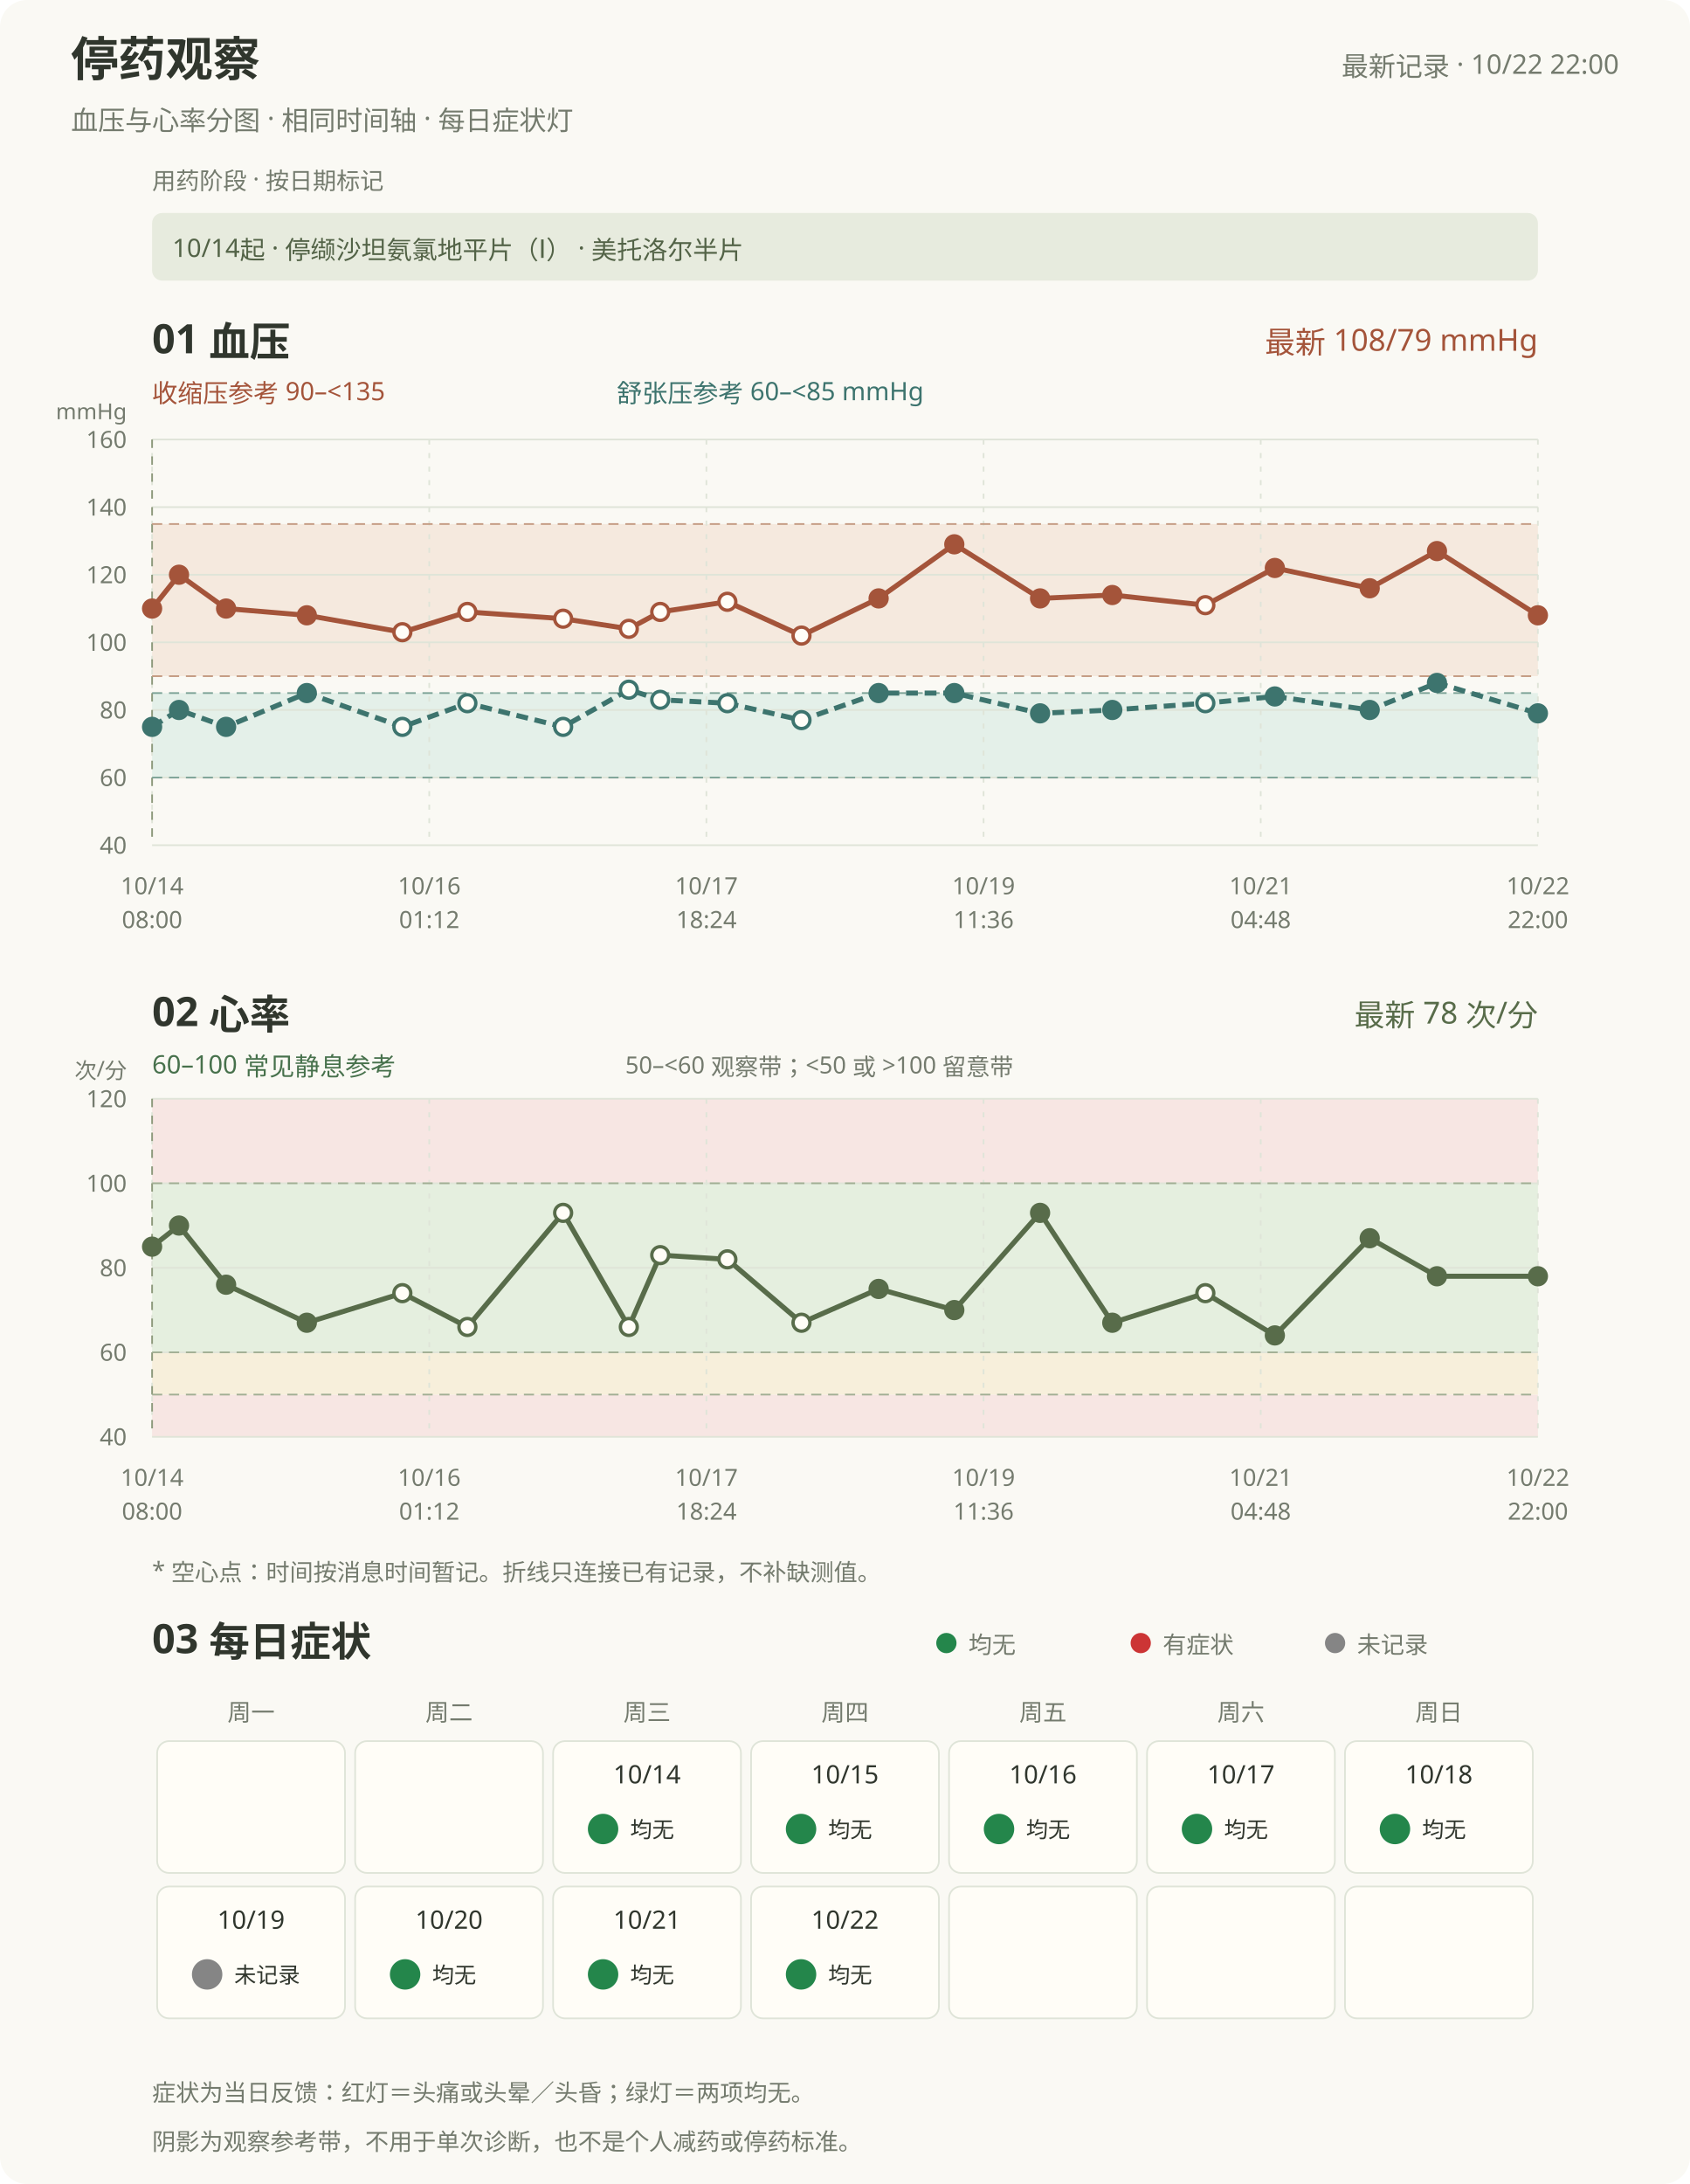
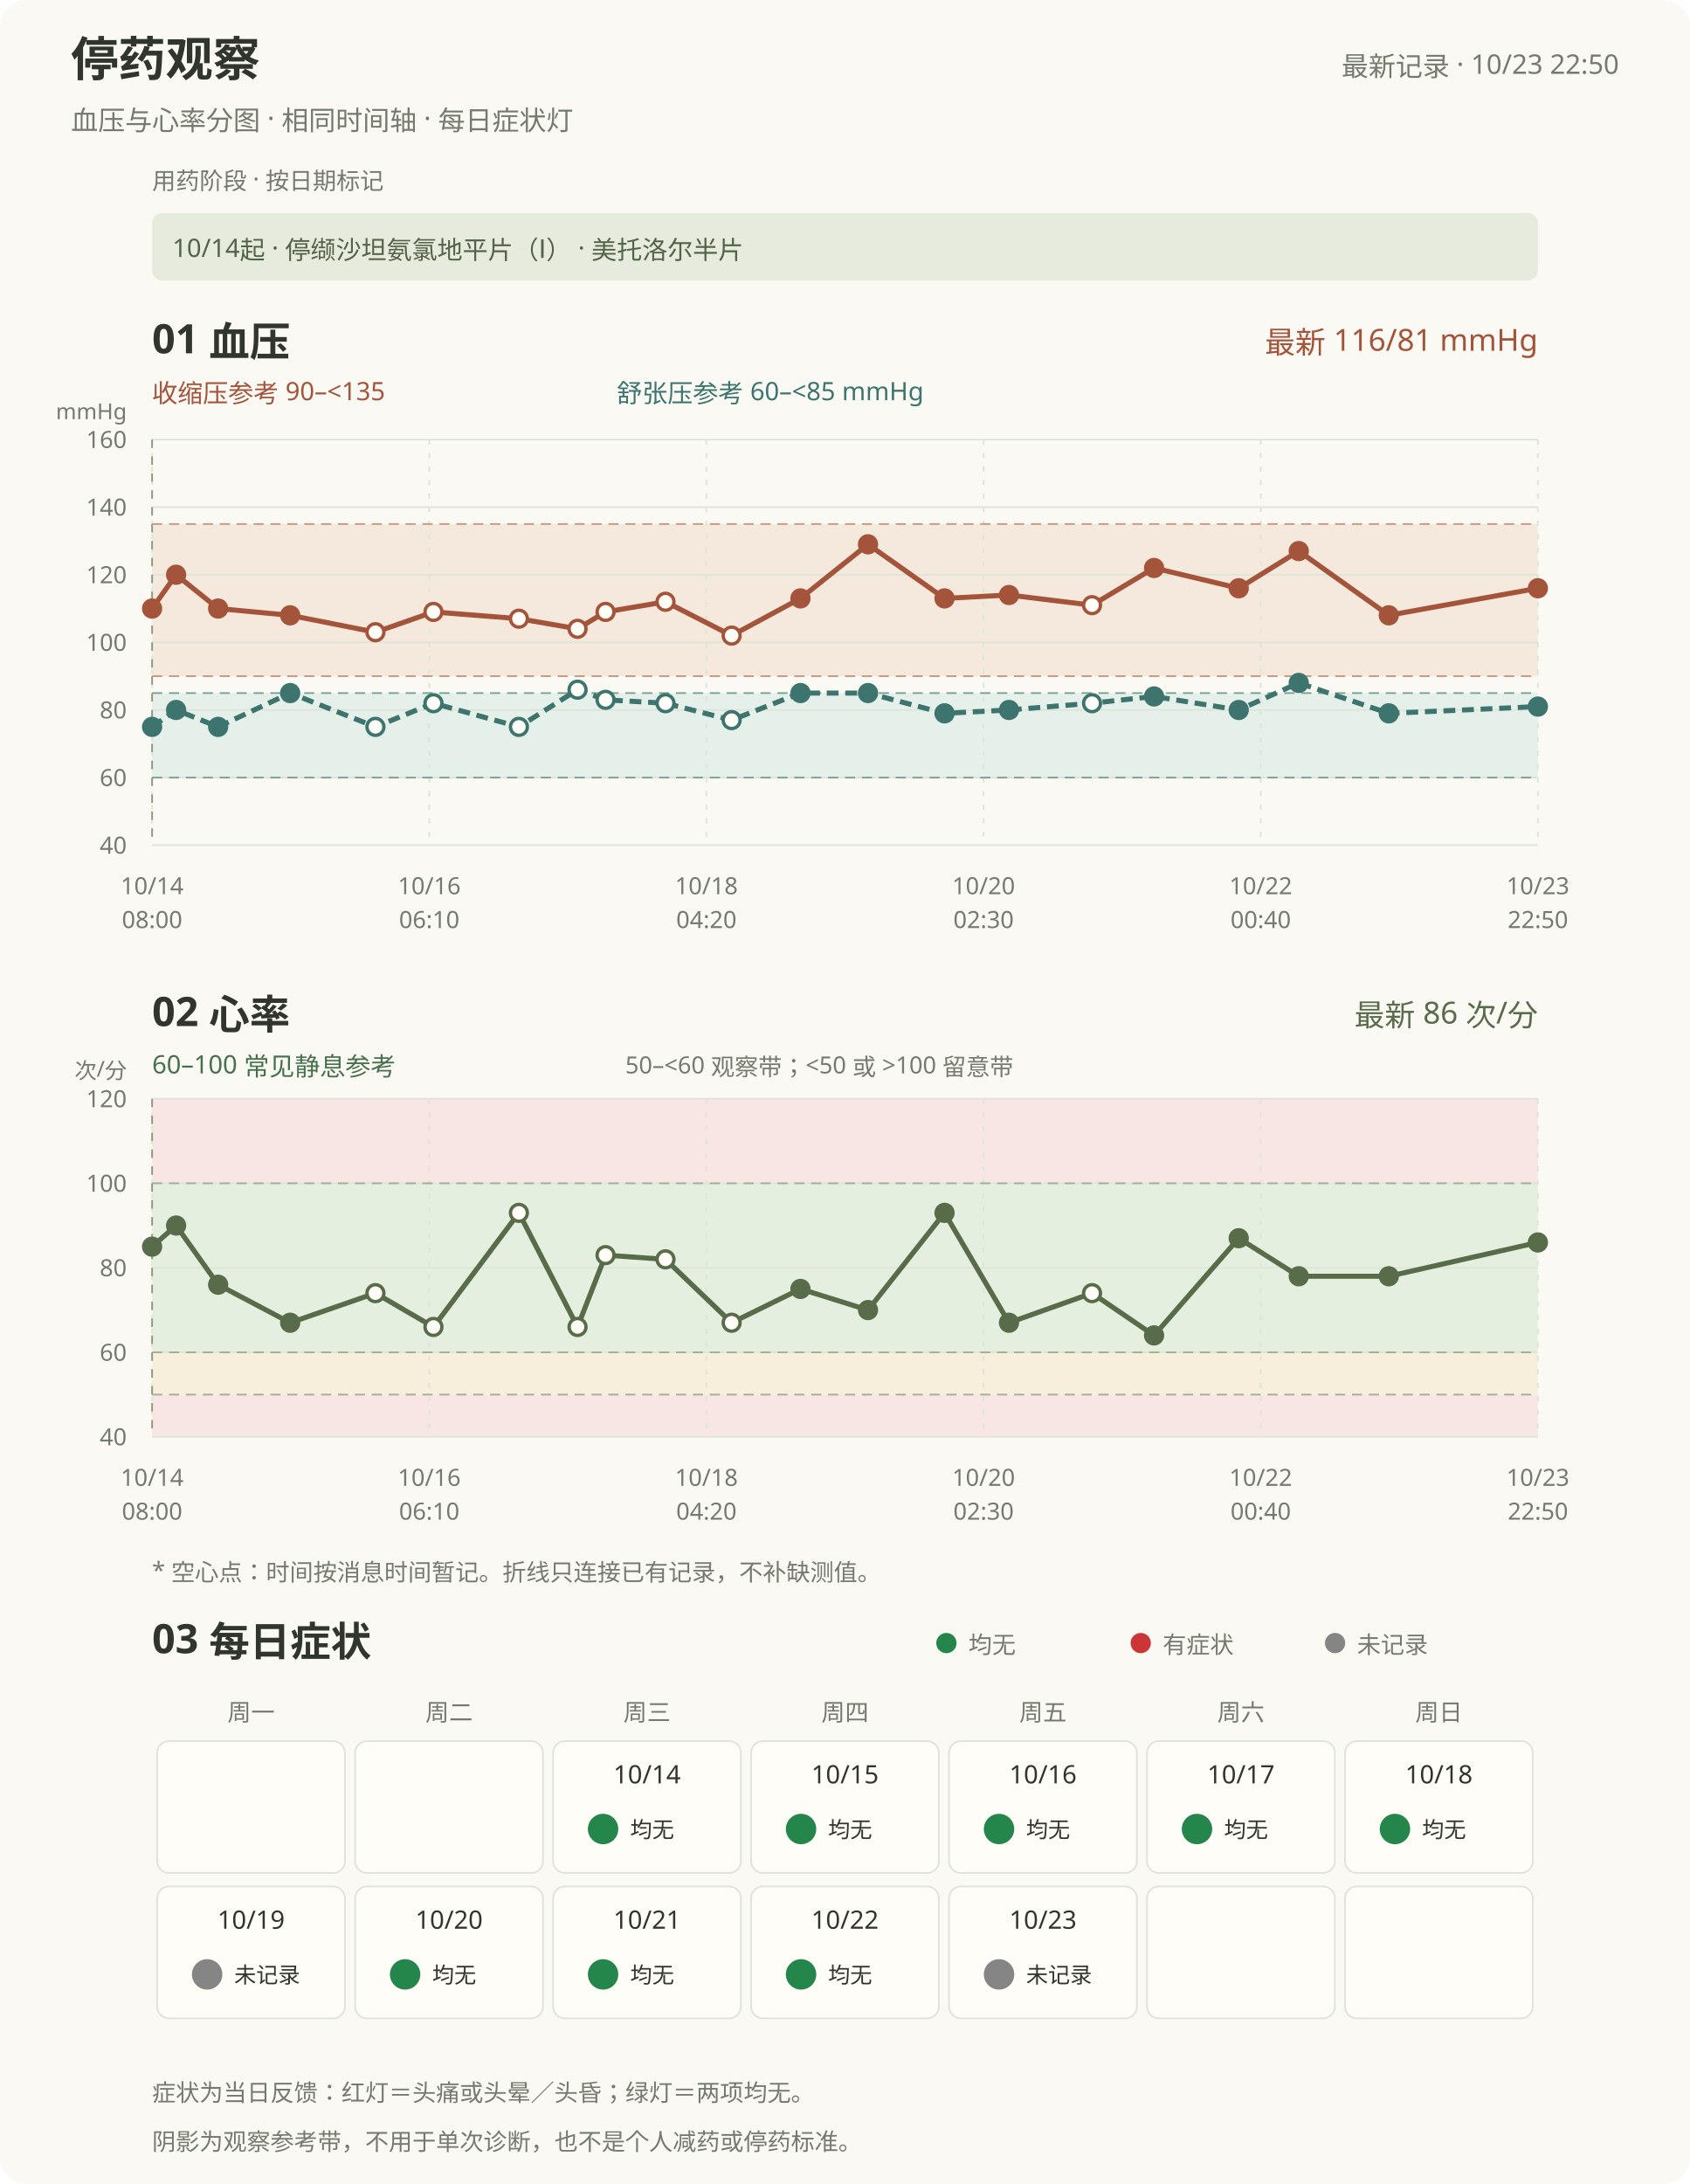
<svg xmlns="http://www.w3.org/2000/svg" viewBox="0 0 1000 1292" role="img" aria-labelledby="title desc">
  <rect width="1000" height="1292" rx="16" fill="#faf9f4" />
  <g font-family="system-ui,Microsoft YaHei,sans-serif" fill="#30362d">
    <text x="42" y="45" font-size="28" fill="#30362d" font-weight="600">停药观察</text>
-     <text x="958" y="45" font-size="16" fill="#747b6e" text-anchor="end">最新记录 · 10/22 22:00</text>
+     <text x="958" y="45" font-size="16" fill="#747b6e" text-anchor="end">最新记录 · 10/23 22:50</text>
    <text x="42" y="77" font-size="16" fill="#747b6e">血压与心率分图 · 相同时间轴 · 每日症状灯</text>
    <text x="90" y="112" font-size="14" fill="#747b6e">用药阶段 · 按日期标记</text>
    <rect x="90" y="126" width="820" height="40" rx="6" fill="#e7ebde" />
    <text x="102" y="152" font-size="15" fill="#536347">10/14起 · 停缬沙坦氨氯地平片（Ⅰ） · 美托洛尔半片</text>
    <text x="90" y="209" font-size="24" fill="#30362d" font-weight="600">01  血压</text>
-     <text x="910" y="209" font-size="18" fill="#a4543a" text-anchor="end">最新 108/79 mmHg</text>
+     <text x="910" y="209" font-size="18" fill="#a4543a" text-anchor="end">最新 116/81 mmHg</text>
    <text x="90" y="238" font-size="15" fill="#a4543a">收缩压参考 90–&lt;135</text>
    <text x="365" y="238" font-size="15" fill="#3d746e">舒张压参考 60–&lt;85 mmHg</text>
    <rect data-band="systolic-90-135" x="90" y="310" width="820" height="90" fill="#f5e9de" />
    <rect data-band="diastolic-60-85" x="90" y="410" width="820" height="50" fill="#e4f0e9" />
    <text x="75" y="248" font-size="13" fill="#747b6e" text-anchor="end">mmHg</text>
    <line x1="90" y1="500" x2="910" y2="500" stroke="#dfe4d8" />
    <text x="75" y="505" font-size="14" fill="#747b6e" text-anchor="end">40</text>
    <line x1="90" y1="460" x2="910" y2="460" stroke="#dfe4d8" />
    <text x="75" y="465" font-size="14" fill="#747b6e" text-anchor="end">60</text>
    <line x1="90" y1="420" x2="910" y2="420" stroke="#dfe4d8" />
    <text x="75" y="425" font-size="14" fill="#747b6e" text-anchor="end">80</text>
    <line x1="90" y1="380" x2="910" y2="380" stroke="#dfe4d8" />
    <text x="75" y="385" font-size="14" fill="#747b6e" text-anchor="end">100</text>
    <line x1="90" y1="340" x2="910" y2="340" stroke="#dfe4d8" />
    <text x="75" y="345" font-size="14" fill="#747b6e" text-anchor="end">120</text>
    <line x1="90" y1="300" x2="910" y2="300" stroke="#dfe4d8" />
    <text x="75" y="305" font-size="14" fill="#747b6e" text-anchor="end">140</text>
    <line x1="90" y1="260" x2="910" y2="260" stroke="#dfe4d8" />
    <text x="75" y="265" font-size="14" fill="#747b6e" text-anchor="end">160</text>
    <line x1="90" y1="260" x2="90" y2="500" stroke="#dfe4d8" stroke-dasharray="3 5" />
    <text x="90" y="529" font-size="14" fill="#747b6e" text-anchor="middle">10/14</text>
    <text x="90" y="549" font-size="14" fill="#747b6e" text-anchor="middle">08:00</text>
    <line x1="254" y1="260" x2="254" y2="500" stroke="#dfe4d8" stroke-dasharray="3 5" />
    <text x="254" y="529" font-size="14" fill="#747b6e" text-anchor="middle">10/16</text>
-     <text x="254" y="549" font-size="14" fill="#747b6e" text-anchor="middle">01:12</text>
+     <text x="254" y="549" font-size="14" fill="#747b6e" text-anchor="middle">06:10</text>
    <line x1="418" y1="260" x2="418" y2="500" stroke="#dfe4d8" stroke-dasharray="3 5" />
-     <text x="418" y="529" font-size="14" fill="#747b6e" text-anchor="middle">10/17</text>
-     <text x="418" y="549" font-size="14" fill="#747b6e" text-anchor="middle">18:24</text>
+     <text x="418" y="529" font-size="14" fill="#747b6e" text-anchor="middle">10/18</text>
+     <text x="418" y="549" font-size="14" fill="#747b6e" text-anchor="middle">04:20</text>
    <line x1="582" y1="260" x2="582" y2="500" stroke="#dfe4d8" stroke-dasharray="3 5" />
-     <text x="582" y="529" font-size="14" fill="#747b6e" text-anchor="middle">10/19</text>
-     <text x="582" y="549" font-size="14" fill="#747b6e" text-anchor="middle">11:36</text>
+     <text x="582" y="529" font-size="14" fill="#747b6e" text-anchor="middle">10/20</text>
+     <text x="582" y="549" font-size="14" fill="#747b6e" text-anchor="middle">02:30</text>
    <line x1="746" y1="260" x2="746" y2="500" stroke="#dfe4d8" stroke-dasharray="3 5" />
-     <text x="746" y="529" font-size="14" fill="#747b6e" text-anchor="middle">10/21</text>
-     <text x="746" y="549" font-size="14" fill="#747b6e" text-anchor="middle">04:48</text>
+     <text x="746" y="529" font-size="14" fill="#747b6e" text-anchor="middle">10/22</text>
+     <text x="746" y="549" font-size="14" fill="#747b6e" text-anchor="middle">00:40</text>
    <line x1="910" y1="260" x2="910" y2="500" stroke="#dfe4d8" stroke-dasharray="3 5" />
-     <text x="910" y="529" font-size="14" fill="#747b6e" text-anchor="middle">10/22</text>
-     <text x="910" y="549" font-size="14" fill="#747b6e" text-anchor="middle">22:00</text>
+     <text x="910" y="529" font-size="14" fill="#747b6e" text-anchor="middle">10/23</text>
+     <text x="910" y="549" font-size="14" fill="#747b6e" text-anchor="middle">22:50</text>
    <line x1="90" y1="260" x2="90" y2="500" stroke="#8d997c" stroke-dasharray="5 5" />
    <line x1="90" y1="400" x2="910" y2="400" stroke="#c49a82" stroke-dasharray="6 4" />
    <line x1="90" y1="310" x2="910" y2="310" stroke="#c49a82" stroke-dasharray="6 4" />
    <line x1="90" y1="460" x2="910" y2="460" stroke="#7ca296" stroke-dasharray="6 4" />
    <line x1="90" y1="410" x2="910" y2="410" stroke="#7ca296" stroke-dasharray="6 4" />
-     <polyline data-series="systolic" points="90,360 105.922,340 133.786,360 181.553,364 238.078,374 276.557,362 333.214,366 372.091,372 390.667,362 430.406,356 474.259,376 519.903,354 564.684,322 615.437,354 658.162,352 713.227,358 754.359,336 810.485,348 850.291,326 910,364" fill="none" stroke="#a4543a" stroke-width="3" stroke-linejoin="round" />
+     <polyline data-series="systolic" points="90,360 104.209,340 129.076,360 171.704,364 222.147,374 256.487,362 307.048,366 341.743,372 358.321,362 393.785,356 432.92,376 473.653,354 513.617,322 558.91,354 597.038,352 646.179,358 682.887,336 732.975,348 768.498,326 821.783,364 910,348" fill="none" stroke="#a4543a" stroke-width="3" stroke-linejoin="round" />
    <circle data-reading="systolic" cx="90" cy="360" r="5" stroke="#a4543a" stroke-width="2" fill="#a4543a" />
-     <circle data-reading="systolic" cx="105.922" cy="340" r="5" stroke="#a4543a" stroke-width="2" fill="#a4543a" />
-     <circle data-reading="systolic" cx="133.786" cy="360" r="5" stroke="#a4543a" stroke-width="2" fill="#a4543a" />
-     <circle data-reading="systolic" cx="181.553" cy="364" r="5" stroke="#a4543a" stroke-width="2" fill="#a4543a" />
-     <circle data-reading="systolic" cx="238.078" cy="374" r="5" stroke="#a4543a" stroke-width="2" fill="#fffdf7" />
-     <circle data-reading="systolic" cx="276.557" cy="362" r="5" stroke="#a4543a" stroke-width="2" fill="#fffdf7" />
-     <circle data-reading="systolic" cx="333.214" cy="366" r="5" stroke="#a4543a" stroke-width="2" fill="#fffdf7" />
-     <circle data-reading="systolic" cx="372.091" cy="372" r="5" stroke="#a4543a" stroke-width="2" fill="#fffdf7" />
-     <circle data-reading="systolic" cx="390.667" cy="362" r="5" stroke="#a4543a" stroke-width="2" fill="#fffdf7" />
-     <circle data-reading="systolic" cx="430.406" cy="356" r="5" stroke="#a4543a" stroke-width="2" fill="#fffdf7" />
-     <circle data-reading="systolic" cx="474.259" cy="376" r="5" stroke="#a4543a" stroke-width="2" fill="#fffdf7" />
-     <circle data-reading="systolic" cx="519.903" cy="354" r="5" stroke="#a4543a" stroke-width="2" fill="#a4543a" />
-     <circle data-reading="systolic" cx="564.684" cy="322" r="5" stroke="#a4543a" stroke-width="2" fill="#a4543a" />
-     <circle data-reading="systolic" cx="615.437" cy="354" r="5" stroke="#a4543a" stroke-width="2" fill="#a4543a" />
-     <circle data-reading="systolic" cx="658.162" cy="352" r="5" stroke="#a4543a" stroke-width="2" fill="#a4543a" />
-     <circle data-reading="systolic" cx="713.227" cy="358" r="5" stroke="#a4543a" stroke-width="2" fill="#fffdf7" />
-     <circle data-reading="systolic" cx="754.359" cy="336" r="5" stroke="#a4543a" stroke-width="2" fill="#a4543a" />
-     <circle data-reading="systolic" cx="810.485" cy="348" r="5" stroke="#a4543a" stroke-width="2" fill="#a4543a" />
-     <circle data-reading="systolic" cx="850.291" cy="326" r="5" stroke="#a4543a" stroke-width="2" fill="#a4543a" />
-     <circle data-reading="systolic" cx="910" cy="364" r="5" stroke="#a4543a" stroke-width="2" fill="#a4543a" />
-     <polyline data-series="diastolic" points="90,430 105.922,420 133.786,430 181.553,410 238.078,430 276.557,416 333.214,430 372.091,408 390.667,414 430.406,416 474.259,426 519.903,410 564.684,410 615.437,422 658.162,420 713.227,416 754.359,412 810.485,420 850.291,404 910,422" fill="none" stroke="#3d746e" stroke-width="3" stroke-linejoin="round" stroke-dasharray="7 4" />
+     <circle data-reading="systolic" cx="104.209" cy="340" r="5" stroke="#a4543a" stroke-width="2" fill="#a4543a" />
+     <circle data-reading="systolic" cx="129.076" cy="360" r="5" stroke="#a4543a" stroke-width="2" fill="#a4543a" />
+     <circle data-reading="systolic" cx="171.704" cy="364" r="5" stroke="#a4543a" stroke-width="2" fill="#a4543a" />
+     <circle data-reading="systolic" cx="222.147" cy="374" r="5" stroke="#a4543a" stroke-width="2" fill="#fffdf7" />
+     <circle data-reading="systolic" cx="256.487" cy="362" r="5" stroke="#a4543a" stroke-width="2" fill="#fffdf7" />
+     <circle data-reading="systolic" cx="307.048" cy="366" r="5" stroke="#a4543a" stroke-width="2" fill="#fffdf7" />
+     <circle data-reading="systolic" cx="341.743" cy="372" r="5" stroke="#a4543a" stroke-width="2" fill="#fffdf7" />
+     <circle data-reading="systolic" cx="358.321" cy="362" r="5" stroke="#a4543a" stroke-width="2" fill="#fffdf7" />
+     <circle data-reading="systolic" cx="393.785" cy="356" r="5" stroke="#a4543a" stroke-width="2" fill="#fffdf7" />
+     <circle data-reading="systolic" cx="432.92" cy="376" r="5" stroke="#a4543a" stroke-width="2" fill="#fffdf7" />
+     <circle data-reading="systolic" cx="473.653" cy="354" r="5" stroke="#a4543a" stroke-width="2" fill="#a4543a" />
+     <circle data-reading="systolic" cx="513.617" cy="322" r="5" stroke="#a4543a" stroke-width="2" fill="#a4543a" />
+     <circle data-reading="systolic" cx="558.91" cy="354" r="5" stroke="#a4543a" stroke-width="2" fill="#a4543a" />
+     <circle data-reading="systolic" cx="597.038" cy="352" r="5" stroke="#a4543a" stroke-width="2" fill="#a4543a" />
+     <circle data-reading="systolic" cx="646.179" cy="358" r="5" stroke="#a4543a" stroke-width="2" fill="#fffdf7" />
+     <circle data-reading="systolic" cx="682.887" cy="336" r="5" stroke="#a4543a" stroke-width="2" fill="#a4543a" />
+     <circle data-reading="systolic" cx="732.975" cy="348" r="5" stroke="#a4543a" stroke-width="2" fill="#a4543a" />
+     <circle data-reading="systolic" cx="768.498" cy="326" r="5" stroke="#a4543a" stroke-width="2" fill="#a4543a" />
+     <circle data-reading="systolic" cx="821.783" cy="364" r="5" stroke="#a4543a" stroke-width="2" fill="#a4543a" />
+     <circle data-reading="systolic" cx="910" cy="348" r="5" stroke="#a4543a" stroke-width="2" fill="#a4543a" />
+     <polyline data-series="diastolic" points="90,430 104.209,420 129.076,430 171.704,410 222.147,430 256.487,416 307.048,430 341.743,408 358.321,414 393.785,416 432.92,426 473.653,410 513.617,410 558.91,422 597.038,420 646.179,416 682.887,412 732.975,420 768.498,404 821.783,422 910,418" fill="none" stroke="#3d746e" stroke-width="3" stroke-linejoin="round" stroke-dasharray="7 4" />
    <circle data-reading="diastolic" cx="90" cy="430" r="5" stroke="#3d746e" stroke-width="2" fill="#3d746e" />
-     <circle data-reading="diastolic" cx="105.922" cy="420" r="5" stroke="#3d746e" stroke-width="2" fill="#3d746e" />
-     <circle data-reading="diastolic" cx="133.786" cy="430" r="5" stroke="#3d746e" stroke-width="2" fill="#3d746e" />
-     <circle data-reading="diastolic" cx="181.553" cy="410" r="5" stroke="#3d746e" stroke-width="2" fill="#3d746e" />
-     <circle data-reading="diastolic" cx="238.078" cy="430" r="5" stroke="#3d746e" stroke-width="2" fill="#fffdf7" />
-     <circle data-reading="diastolic" cx="276.557" cy="416" r="5" stroke="#3d746e" stroke-width="2" fill="#fffdf7" />
-     <circle data-reading="diastolic" cx="333.214" cy="430" r="5" stroke="#3d746e" stroke-width="2" fill="#fffdf7" />
-     <circle data-reading="diastolic" cx="372.091" cy="408" r="5" stroke="#3d746e" stroke-width="2" fill="#fffdf7" />
-     <circle data-reading="diastolic" cx="390.667" cy="414" r="5" stroke="#3d746e" stroke-width="2" fill="#fffdf7" />
-     <circle data-reading="diastolic" cx="430.406" cy="416" r="5" stroke="#3d746e" stroke-width="2" fill="#fffdf7" />
-     <circle data-reading="diastolic" cx="474.259" cy="426" r="5" stroke="#3d746e" stroke-width="2" fill="#fffdf7" />
-     <circle data-reading="diastolic" cx="519.903" cy="410" r="5" stroke="#3d746e" stroke-width="2" fill="#3d746e" />
-     <circle data-reading="diastolic" cx="564.684" cy="410" r="5" stroke="#3d746e" stroke-width="2" fill="#3d746e" />
-     <circle data-reading="diastolic" cx="615.437" cy="422" r="5" stroke="#3d746e" stroke-width="2" fill="#3d746e" />
-     <circle data-reading="diastolic" cx="658.162" cy="420" r="5" stroke="#3d746e" stroke-width="2" fill="#3d746e" />
-     <circle data-reading="diastolic" cx="713.227" cy="416" r="5" stroke="#3d746e" stroke-width="2" fill="#fffdf7" />
-     <circle data-reading="diastolic" cx="754.359" cy="412" r="5" stroke="#3d746e" stroke-width="2" fill="#3d746e" />
-     <circle data-reading="diastolic" cx="810.485" cy="420" r="5" stroke="#3d746e" stroke-width="2" fill="#3d746e" />
-     <circle data-reading="diastolic" cx="850.291" cy="404" r="5" stroke="#3d746e" stroke-width="2" fill="#3d746e" />
-     <circle data-reading="diastolic" cx="910" cy="422" r="5" stroke="#3d746e" stroke-width="2" fill="#3d746e" />
+     <circle data-reading="diastolic" cx="104.209" cy="420" r="5" stroke="#3d746e" stroke-width="2" fill="#3d746e" />
+     <circle data-reading="diastolic" cx="129.076" cy="430" r="5" stroke="#3d746e" stroke-width="2" fill="#3d746e" />
+     <circle data-reading="diastolic" cx="171.704" cy="410" r="5" stroke="#3d746e" stroke-width="2" fill="#3d746e" />
+     <circle data-reading="diastolic" cx="222.147" cy="430" r="5" stroke="#3d746e" stroke-width="2" fill="#fffdf7" />
+     <circle data-reading="diastolic" cx="256.487" cy="416" r="5" stroke="#3d746e" stroke-width="2" fill="#fffdf7" />
+     <circle data-reading="diastolic" cx="307.048" cy="430" r="5" stroke="#3d746e" stroke-width="2" fill="#fffdf7" />
+     <circle data-reading="diastolic" cx="341.743" cy="408" r="5" stroke="#3d746e" stroke-width="2" fill="#fffdf7" />
+     <circle data-reading="diastolic" cx="358.321" cy="414" r="5" stroke="#3d746e" stroke-width="2" fill="#fffdf7" />
+     <circle data-reading="diastolic" cx="393.785" cy="416" r="5" stroke="#3d746e" stroke-width="2" fill="#fffdf7" />
+     <circle data-reading="diastolic" cx="432.92" cy="426" r="5" stroke="#3d746e" stroke-width="2" fill="#fffdf7" />
+     <circle data-reading="diastolic" cx="473.653" cy="410" r="5" stroke="#3d746e" stroke-width="2" fill="#3d746e" />
+     <circle data-reading="diastolic" cx="513.617" cy="410" r="5" stroke="#3d746e" stroke-width="2" fill="#3d746e" />
+     <circle data-reading="diastolic" cx="558.91" cy="422" r="5" stroke="#3d746e" stroke-width="2" fill="#3d746e" />
+     <circle data-reading="diastolic" cx="597.038" cy="420" r="5" stroke="#3d746e" stroke-width="2" fill="#3d746e" />
+     <circle data-reading="diastolic" cx="646.179" cy="416" r="5" stroke="#3d746e" stroke-width="2" fill="#fffdf7" />
+     <circle data-reading="diastolic" cx="682.887" cy="412" r="5" stroke="#3d746e" stroke-width="2" fill="#3d746e" />
+     <circle data-reading="diastolic" cx="732.975" cy="420" r="5" stroke="#3d746e" stroke-width="2" fill="#3d746e" />
+     <circle data-reading="diastolic" cx="768.498" cy="404" r="5" stroke="#3d746e" stroke-width="2" fill="#3d746e" />
+     <circle data-reading="diastolic" cx="821.783" cy="422" r="5" stroke="#3d746e" stroke-width="2" fill="#3d746e" />
+     <circle data-reading="diastolic" cx="910" cy="418" r="5" stroke="#3d746e" stroke-width="2" fill="#3d746e" />
    <text x="90" y="607" font-size="24" fill="#30362d" font-weight="600">02  心率</text>
-     <text x="910" y="607" font-size="18" fill="#586c4a" text-anchor="end">最新 78 次/分</text>
+     <text x="910" y="607" font-size="18" fill="#586c4a" text-anchor="end">最新 86 次/分</text>
    <text x="90" y="635" font-size="15" fill="#47714c">60–100 常见静息参考</text>
    <text x="370" y="635" font-size="14" fill="#747b6e">50–&lt;60 观察带；&lt;50 或 &gt;100 留意带</text>
    <rect data-band="heart-low" x="90" y="825" width="820" height="25" fill="#f7e6e3" />
    <rect data-band="heart-observe" x="90" y="800" width="820" height="25" fill="#f7efdb" />
    <rect data-band="heart-reference-60-100" x="90" y="700" width="820" height="100" fill="#e5efdf" />
    <rect data-band="heart-high" x="90" y="650" width="820" height="50" fill="#f7e6e3" />
    <text x="75" y="638" font-size="13" fill="#747b6e" text-anchor="end">次/分</text>
    <line x1="90" y1="850" x2="910" y2="850" stroke="#dfe4d8" />
    <text x="75" y="855" font-size="14" fill="#747b6e" text-anchor="end">40</text>
    <line x1="90" y1="800" x2="910" y2="800" stroke="#dfe4d8" />
    <text x="75" y="805" font-size="14" fill="#747b6e" text-anchor="end">60</text>
    <line x1="90" y1="750" x2="910" y2="750" stroke="#dfe4d8" />
    <text x="75" y="755" font-size="14" fill="#747b6e" text-anchor="end">80</text>
    <line x1="90" y1="700" x2="910" y2="700" stroke="#dfe4d8" />
    <text x="75" y="705" font-size="14" fill="#747b6e" text-anchor="end">100</text>
    <line x1="90" y1="650" x2="910" y2="650" stroke="#dfe4d8" />
    <text x="75" y="655" font-size="14" fill="#747b6e" text-anchor="end">120</text>
    <line x1="90" y1="650" x2="90" y2="850" stroke="#dfe4d8" stroke-dasharray="3 5" />
    <text x="90" y="879" font-size="14" fill="#747b6e" text-anchor="middle">10/14</text>
    <text x="90" y="899" font-size="14" fill="#747b6e" text-anchor="middle">08:00</text>
    <line x1="254" y1="650" x2="254" y2="850" stroke="#dfe4d8" stroke-dasharray="3 5" />
    <text x="254" y="879" font-size="14" fill="#747b6e" text-anchor="middle">10/16</text>
-     <text x="254" y="899" font-size="14" fill="#747b6e" text-anchor="middle">01:12</text>
+     <text x="254" y="899" font-size="14" fill="#747b6e" text-anchor="middle">06:10</text>
    <line x1="418" y1="650" x2="418" y2="850" stroke="#dfe4d8" stroke-dasharray="3 5" />
-     <text x="418" y="879" font-size="14" fill="#747b6e" text-anchor="middle">10/17</text>
-     <text x="418" y="899" font-size="14" fill="#747b6e" text-anchor="middle">18:24</text>
+     <text x="418" y="879" font-size="14" fill="#747b6e" text-anchor="middle">10/18</text>
+     <text x="418" y="899" font-size="14" fill="#747b6e" text-anchor="middle">04:20</text>
    <line x1="582" y1="650" x2="582" y2="850" stroke="#dfe4d8" stroke-dasharray="3 5" />
-     <text x="582" y="879" font-size="14" fill="#747b6e" text-anchor="middle">10/19</text>
-     <text x="582" y="899" font-size="14" fill="#747b6e" text-anchor="middle">11:36</text>
+     <text x="582" y="879" font-size="14" fill="#747b6e" text-anchor="middle">10/20</text>
+     <text x="582" y="899" font-size="14" fill="#747b6e" text-anchor="middle">02:30</text>
    <line x1="746" y1="650" x2="746" y2="850" stroke="#dfe4d8" stroke-dasharray="3 5" />
-     <text x="746" y="879" font-size="14" fill="#747b6e" text-anchor="middle">10/21</text>
-     <text x="746" y="899" font-size="14" fill="#747b6e" text-anchor="middle">04:48</text>
+     <text x="746" y="879" font-size="14" fill="#747b6e" text-anchor="middle">10/22</text>
+     <text x="746" y="899" font-size="14" fill="#747b6e" text-anchor="middle">00:40</text>
    <line x1="910" y1="650" x2="910" y2="850" stroke="#dfe4d8" stroke-dasharray="3 5" />
-     <text x="910" y="879" font-size="14" fill="#747b6e" text-anchor="middle">10/22</text>
-     <text x="910" y="899" font-size="14" fill="#747b6e" text-anchor="middle">22:00</text>
+     <text x="910" y="879" font-size="14" fill="#747b6e" text-anchor="middle">10/23</text>
+     <text x="910" y="899" font-size="14" fill="#747b6e" text-anchor="middle">22:50</text>
    <line x1="90" y1="650" x2="90" y2="850" stroke="#8d997c" stroke-dasharray="5 5" />
    <line x1="90" y1="825" x2="910" y2="825" stroke="#a2af94" stroke-dasharray="6 4" />
    <line x1="90" y1="800" x2="910" y2="800" stroke="#a2af94" stroke-dasharray="6 4" />
    <line x1="90" y1="700" x2="910" y2="700" stroke="#a2af94" stroke-dasharray="6 4" />
-     <polyline data-series="heartRate" points="90,737.5 105.922,725 133.786,760 181.553,782.5 238.078,765 276.557,785 333.214,717.5 372.091,785 390.667,742.5 430.406,745 474.259,782.5 519.903,762.5 564.684,775 615.437,717.5 658.162,782.5 713.227,765 754.359,790 810.485,732.5 850.291,755 910,755" fill="none" stroke="#586c4a" stroke-width="3" stroke-linejoin="round" />
+     <polyline data-series="heartRate" points="90,737.5 104.209,725 129.076,760 171.704,782.5 222.147,765 256.487,785 307.048,717.5 341.743,785 358.321,742.5 393.785,745 432.92,782.5 473.653,762.5 513.617,775 558.91,717.5 597.038,782.5 646.179,765 682.887,790 732.975,732.5 768.498,755 821.783,755 910,735" fill="none" stroke="#586c4a" stroke-width="3" stroke-linejoin="round" />
    <circle data-reading="heartRate" cx="90" cy="737.5" r="5" stroke="#586c4a" stroke-width="2" fill="#586c4a" />
-     <circle data-reading="heartRate" cx="105.922" cy="725" r="5" stroke="#586c4a" stroke-width="2" fill="#586c4a" />
-     <circle data-reading="heartRate" cx="133.786" cy="760" r="5" stroke="#586c4a" stroke-width="2" fill="#586c4a" />
-     <circle data-reading="heartRate" cx="181.553" cy="782.5" r="5" stroke="#586c4a" stroke-width="2" fill="#586c4a" />
-     <circle data-reading="heartRate" cx="238.078" cy="765" r="5" stroke="#586c4a" stroke-width="2" fill="#fffdf7" />
-     <circle data-reading="heartRate" cx="276.557" cy="785" r="5" stroke="#586c4a" stroke-width="2" fill="#fffdf7" />
-     <circle data-reading="heartRate" cx="333.214" cy="717.5" r="5" stroke="#586c4a" stroke-width="2" fill="#fffdf7" />
-     <circle data-reading="heartRate" cx="372.091" cy="785" r="5" stroke="#586c4a" stroke-width="2" fill="#fffdf7" />
-     <circle data-reading="heartRate" cx="390.667" cy="742.5" r="5" stroke="#586c4a" stroke-width="2" fill="#fffdf7" />
-     <circle data-reading="heartRate" cx="430.406" cy="745" r="5" stroke="#586c4a" stroke-width="2" fill="#fffdf7" />
-     <circle data-reading="heartRate" cx="474.259" cy="782.5" r="5" stroke="#586c4a" stroke-width="2" fill="#fffdf7" />
-     <circle data-reading="heartRate" cx="519.903" cy="762.5" r="5" stroke="#586c4a" stroke-width="2" fill="#586c4a" />
-     <circle data-reading="heartRate" cx="564.684" cy="775" r="5" stroke="#586c4a" stroke-width="2" fill="#586c4a" />
-     <circle data-reading="heartRate" cx="615.437" cy="717.5" r="5" stroke="#586c4a" stroke-width="2" fill="#586c4a" />
-     <circle data-reading="heartRate" cx="658.162" cy="782.5" r="5" stroke="#586c4a" stroke-width="2" fill="#586c4a" />
-     <circle data-reading="heartRate" cx="713.227" cy="765" r="5" stroke="#586c4a" stroke-width="2" fill="#fffdf7" />
-     <circle data-reading="heartRate" cx="754.359" cy="790" r="5" stroke="#586c4a" stroke-width="2" fill="#586c4a" />
-     <circle data-reading="heartRate" cx="810.485" cy="732.5" r="5" stroke="#586c4a" stroke-width="2" fill="#586c4a" />
-     <circle data-reading="heartRate" cx="850.291" cy="755" r="5" stroke="#586c4a" stroke-width="2" fill="#586c4a" />
-     <circle data-reading="heartRate" cx="910" cy="755" r="5" stroke="#586c4a" stroke-width="2" fill="#586c4a" />
+     <circle data-reading="heartRate" cx="104.209" cy="725" r="5" stroke="#586c4a" stroke-width="2" fill="#586c4a" />
+     <circle data-reading="heartRate" cx="129.076" cy="760" r="5" stroke="#586c4a" stroke-width="2" fill="#586c4a" />
+     <circle data-reading="heartRate" cx="171.704" cy="782.5" r="5" stroke="#586c4a" stroke-width="2" fill="#586c4a" />
+     <circle data-reading="heartRate" cx="222.147" cy="765" r="5" stroke="#586c4a" stroke-width="2" fill="#fffdf7" />
+     <circle data-reading="heartRate" cx="256.487" cy="785" r="5" stroke="#586c4a" stroke-width="2" fill="#fffdf7" />
+     <circle data-reading="heartRate" cx="307.048" cy="717.5" r="5" stroke="#586c4a" stroke-width="2" fill="#fffdf7" />
+     <circle data-reading="heartRate" cx="341.743" cy="785" r="5" stroke="#586c4a" stroke-width="2" fill="#fffdf7" />
+     <circle data-reading="heartRate" cx="358.321" cy="742.5" r="5" stroke="#586c4a" stroke-width="2" fill="#fffdf7" />
+     <circle data-reading="heartRate" cx="393.785" cy="745" r="5" stroke="#586c4a" stroke-width="2" fill="#fffdf7" />
+     <circle data-reading="heartRate" cx="432.92" cy="782.5" r="5" stroke="#586c4a" stroke-width="2" fill="#fffdf7" />
+     <circle data-reading="heartRate" cx="473.653" cy="762.5" r="5" stroke="#586c4a" stroke-width="2" fill="#586c4a" />
+     <circle data-reading="heartRate" cx="513.617" cy="775" r="5" stroke="#586c4a" stroke-width="2" fill="#586c4a" />
+     <circle data-reading="heartRate" cx="558.91" cy="717.5" r="5" stroke="#586c4a" stroke-width="2" fill="#586c4a" />
+     <circle data-reading="heartRate" cx="597.038" cy="782.5" r="5" stroke="#586c4a" stroke-width="2" fill="#586c4a" />
+     <circle data-reading="heartRate" cx="646.179" cy="765" r="5" stroke="#586c4a" stroke-width="2" fill="#fffdf7" />
+     <circle data-reading="heartRate" cx="682.887" cy="790" r="5" stroke="#586c4a" stroke-width="2" fill="#586c4a" />
+     <circle data-reading="heartRate" cx="732.975" cy="732.5" r="5" stroke="#586c4a" stroke-width="2" fill="#586c4a" />
+     <circle data-reading="heartRate" cx="768.498" cy="755" r="5" stroke="#586c4a" stroke-width="2" fill="#586c4a" />
+     <circle data-reading="heartRate" cx="821.783" cy="755" r="5" stroke="#586c4a" stroke-width="2" fill="#586c4a" />
+     <circle data-reading="heartRate" cx="910" cy="735" r="5" stroke="#586c4a" stroke-width="2" fill="#586c4a" />
    <text x="90" y="934" font-size="14" fill="#747b6e">* 空心点：时间按消息时间暂记。折线只连接已有记录，不补缺测值。</text>
    <text x="90" y="978" font-size="24" fill="#30362d" font-weight="600">03  每日症状</text>
    <circle cx="560" cy="972" r="6" fill="#24864b" />
    <text x="573" y="978" font-size="14" fill="#747b6e">均无</text>
    <circle cx="675" cy="972" r="6" fill="#cc3535" />
    <text x="688" y="978" font-size="14" fill="#747b6e">有症状</text>
    <circle cx="790" cy="972" r="6" fill="#858585" />
    <text x="803" y="978" font-size="14" fill="#747b6e">未记录</text>
    <text x="148.571" y="1018" font-size="14" fill="#747b6e" text-anchor="middle">周一</text>
    <text x="265.714" y="1018" font-size="14" fill="#747b6e" text-anchor="middle">周二</text>
    <text x="382.857" y="1018" font-size="14" fill="#747b6e" text-anchor="middle">周三</text>
    <text x="500" y="1018" font-size="14" fill="#747b6e" text-anchor="middle">周四</text>
    <text x="617.143" y="1018" font-size="14" fill="#747b6e" text-anchor="middle">周五</text>
    <text x="734.286" y="1018" font-size="14" fill="#747b6e" text-anchor="middle">周六</text>
    <text x="851.429" y="1018" font-size="14" fill="#747b6e" text-anchor="middle">周日</text>
    <rect x="93" y="1030" width="111.143" height="78" rx="7" fill="#fffdf7" stroke="#dfe4d8" />
    <rect x="210.143" y="1030" width="111.143" height="78" rx="7" fill="#fffdf7" stroke="#dfe4d8" />
    <rect x="327.286" y="1030" width="111.143" height="78" rx="7" fill="#fffdf7" stroke="#dfe4d8" />
    <rect x="444.429" y="1030" width="111.143" height="78" rx="7" fill="#fffdf7" stroke="#dfe4d8" />
    <rect x="561.571" y="1030" width="111.143" height="78" rx="7" fill="#fffdf7" stroke="#dfe4d8" />
    <rect x="678.714" y="1030" width="111.143" height="78" rx="7" fill="#fffdf7" stroke="#dfe4d8" />
    <rect x="795.857" y="1030" width="111.143" height="78" rx="7" fill="#fffdf7" stroke="#dfe4d8" />
    <rect x="93" y="1116" width="111.143" height="78" rx="7" fill="#fffdf7" stroke="#dfe4d8" />
    <rect x="210.143" y="1116" width="111.143" height="78" rx="7" fill="#fffdf7" stroke="#dfe4d8" />
    <rect x="327.286" y="1116" width="111.143" height="78" rx="7" fill="#fffdf7" stroke="#dfe4d8" />
    <rect x="444.429" y="1116" width="111.143" height="78" rx="7" fill="#fffdf7" stroke="#dfe4d8" />
    <rect x="561.571" y="1116" width="111.143" height="78" rx="7" fill="#fffdf7" stroke="#dfe4d8" />
    <rect x="678.714" y="1116" width="111.143" height="78" rx="7" fill="#fffdf7" stroke="#dfe4d8" />
    <rect x="795.857" y="1116" width="111.143" height="78" rx="7" fill="#fffdf7" stroke="#dfe4d8" />
    <g data-symptom-date="2026-10-14" role="img" aria-label="2026-10-14 头痛：无，头晕／头昏：无">
      <text x="382.857" y="1055" font-size="15" fill="#30362d" text-anchor="middle">10/14</text>
      <circle cx="356.857" cy="1082" r="9" fill="#24864b" />
      <text x="372.857" y="1087" font-size="13" fill="#30362d">均无</text>
    </g>
    <g data-symptom-date="2026-10-15" role="img" aria-label="2026-10-15 头痛：无，头晕／头昏：无">
      <text x="500" y="1055" font-size="15" fill="#30362d" text-anchor="middle">10/15</text>
      <circle cx="474" cy="1082" r="9" fill="#24864b" />
      <text x="490" y="1087" font-size="13" fill="#30362d">均无</text>
    </g>
    <g data-symptom-date="2026-10-16" role="img" aria-label="2026-10-16 头痛：无，头晕／头昏：无">
      <text x="617.143" y="1055" font-size="15" fill="#30362d" text-anchor="middle">10/16</text>
      <circle cx="591.143" cy="1082" r="9" fill="#24864b" />
      <text x="607.143" y="1087" font-size="13" fill="#30362d">均无</text>
    </g>
    <g data-symptom-date="2026-10-17" role="img" aria-label="2026-10-17 头痛：无，头晕／头昏：无">
      <text x="734.286" y="1055" font-size="15" fill="#30362d" text-anchor="middle">10/17</text>
      <circle cx="708.286" cy="1082" r="9" fill="#24864b" />
      <text x="724.286" y="1087" font-size="13" fill="#30362d">均无</text>
    </g>
    <g data-symptom-date="2026-10-18" role="img" aria-label="2026-10-18 头痛：无，头晕／头昏：无">
      <text x="851.429" y="1055" font-size="15" fill="#30362d" text-anchor="middle">10/18</text>
      <circle cx="825.429" cy="1082" r="9" fill="#24864b" />
      <text x="841.429" y="1087" font-size="13" fill="#30362d">均无</text>
    </g>
    <g data-symptom-date="2026-10-19" role="img" aria-label="2026-10-19 头痛：未记录，头晕／头昏：未记录">
      <text x="148.571" y="1141" font-size="15" fill="#30362d" text-anchor="middle">10/19</text>
      <circle cx="122.571" cy="1168" r="9" fill="#858585" />
      <text x="138.571" y="1173" font-size="13" fill="#30362d">未记录</text>
    </g>
    <g data-symptom-date="2026-10-20" role="img" aria-label="2026-10-20 头痛：无，头晕／头昏：无">
      <text x="265.714" y="1141" font-size="15" fill="#30362d" text-anchor="middle">10/20</text>
      <circle cx="239.714" cy="1168" r="9" fill="#24864b" />
      <text x="255.714" y="1173" font-size="13" fill="#30362d">均无</text>
    </g>
    <g data-symptom-date="2026-10-21" role="img" aria-label="2026-10-21 头痛：无，头晕／头昏：无">
      <text x="382.857" y="1141" font-size="15" fill="#30362d" text-anchor="middle">10/21</text>
      <circle cx="356.857" cy="1168" r="9" fill="#24864b" />
      <text x="372.857" y="1173" font-size="13" fill="#30362d">均无</text>
    </g>
    <g data-symptom-date="2026-10-22" role="img" aria-label="2026-10-22 头痛：无，头晕／头昏：无">
      <text x="500" y="1141" font-size="15" fill="#30362d" text-anchor="middle">10/22</text>
      <circle cx="474" cy="1168" r="9" fill="#24864b" />
      <text x="490" y="1173" font-size="13" fill="#30362d">均无</text>
    </g>
+     <g data-symptom-date="2026-10-23" role="img" aria-label="2026-10-23 头痛：未记录，头晕／头昏：未记录">
+       <text x="617.143" y="1141" font-size="15" fill="#30362d" text-anchor="middle">10/23</text>
+       <circle cx="591.143" cy="1168" r="9" fill="#858585" />
+       <text x="607.143" y="1173" font-size="13" fill="#30362d">未记录</text>
+     </g>
    <text x="90" y="1243" font-size="14" fill="#747b6e">症状为当日反馈：红灯＝头痛或头晕／头昏；绿灯＝两项均无。</text>
    <text x="90" y="1272" font-size="14" fill="#747b6e">阴影为观察参考带，不用于单次诊断，也不是个人减药或停药标准。</text>
  </g>
</svg>
